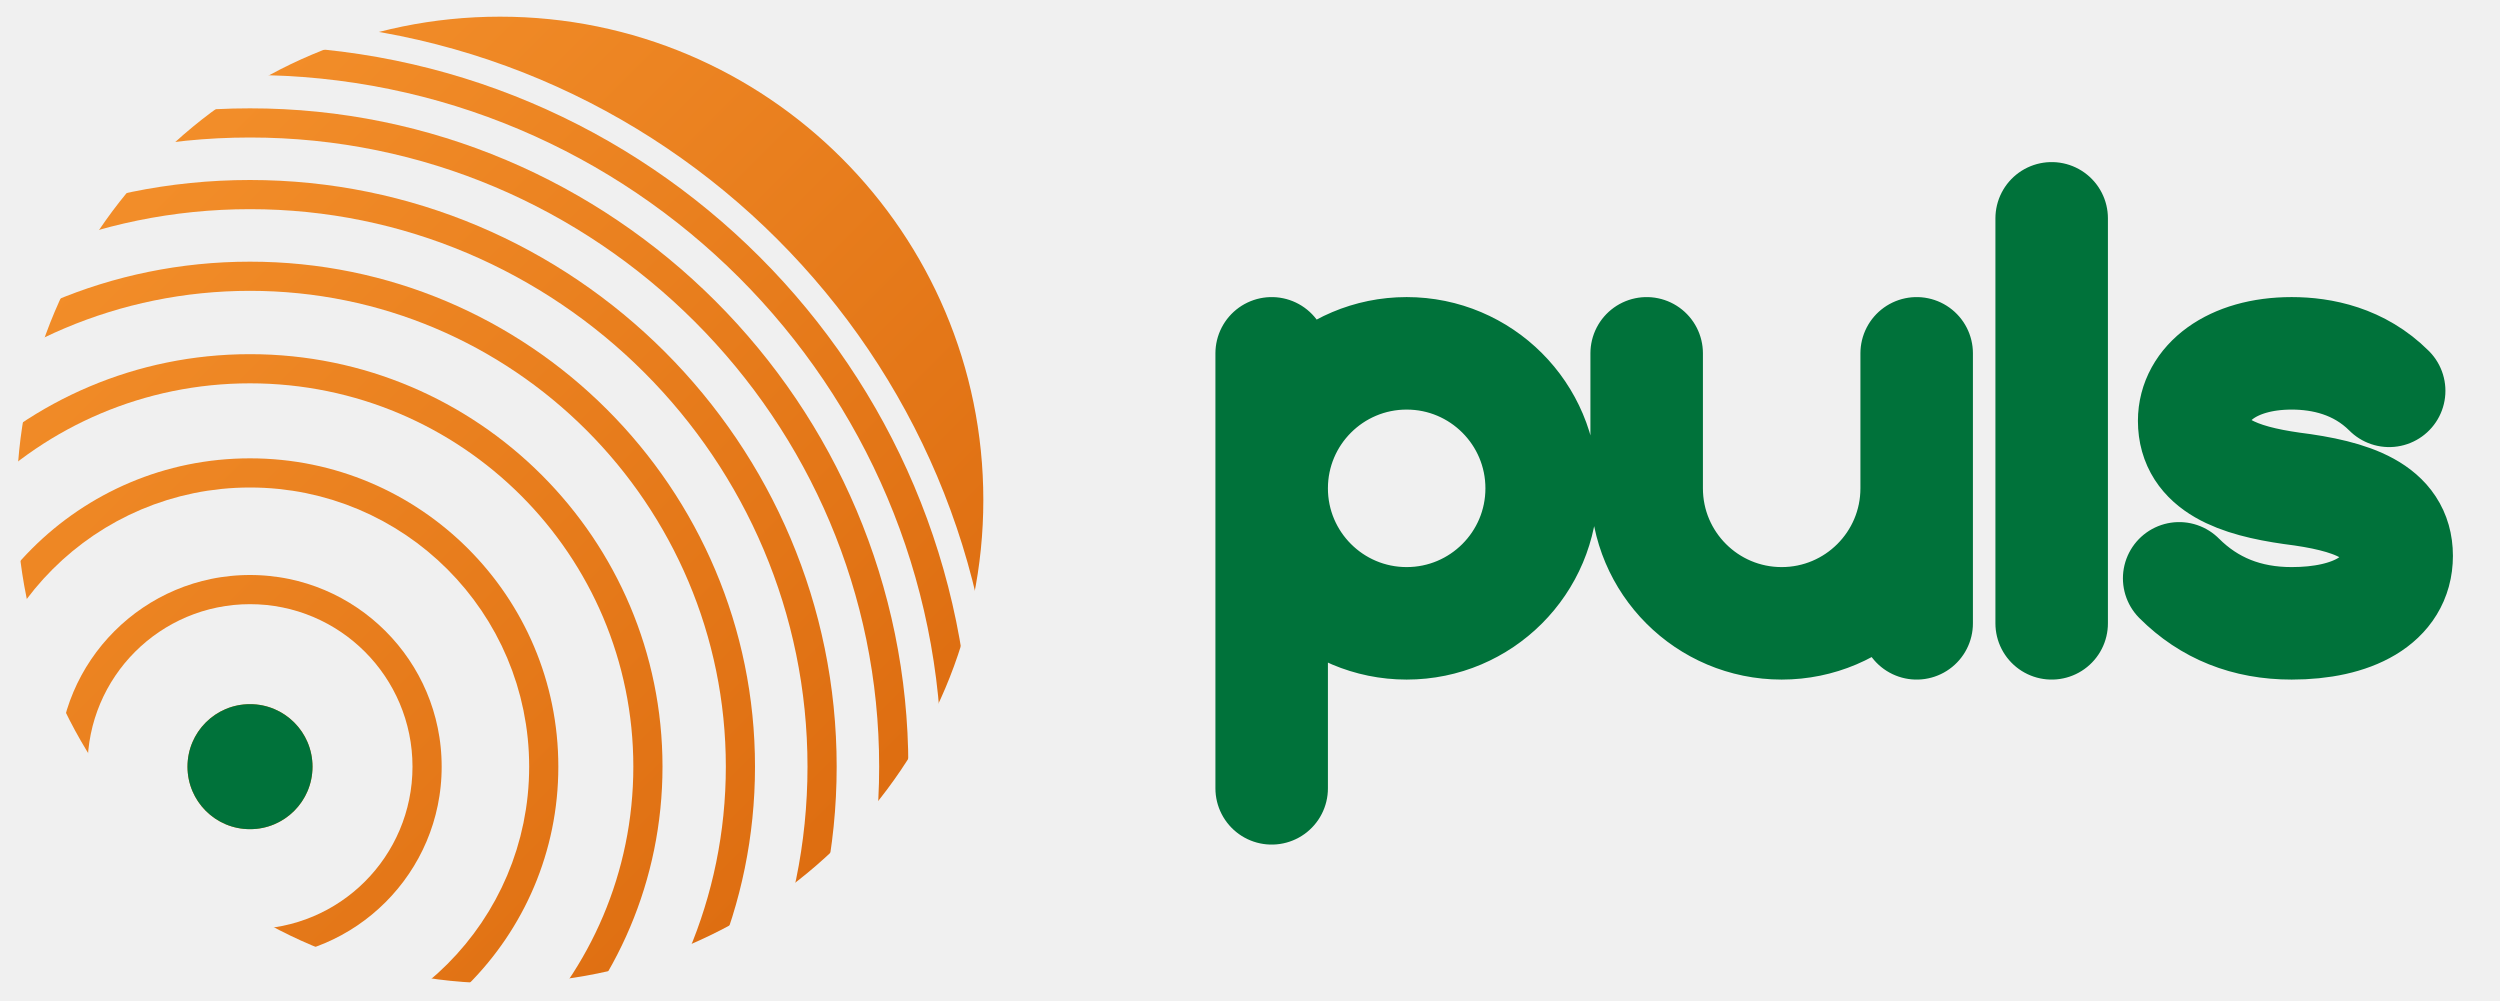
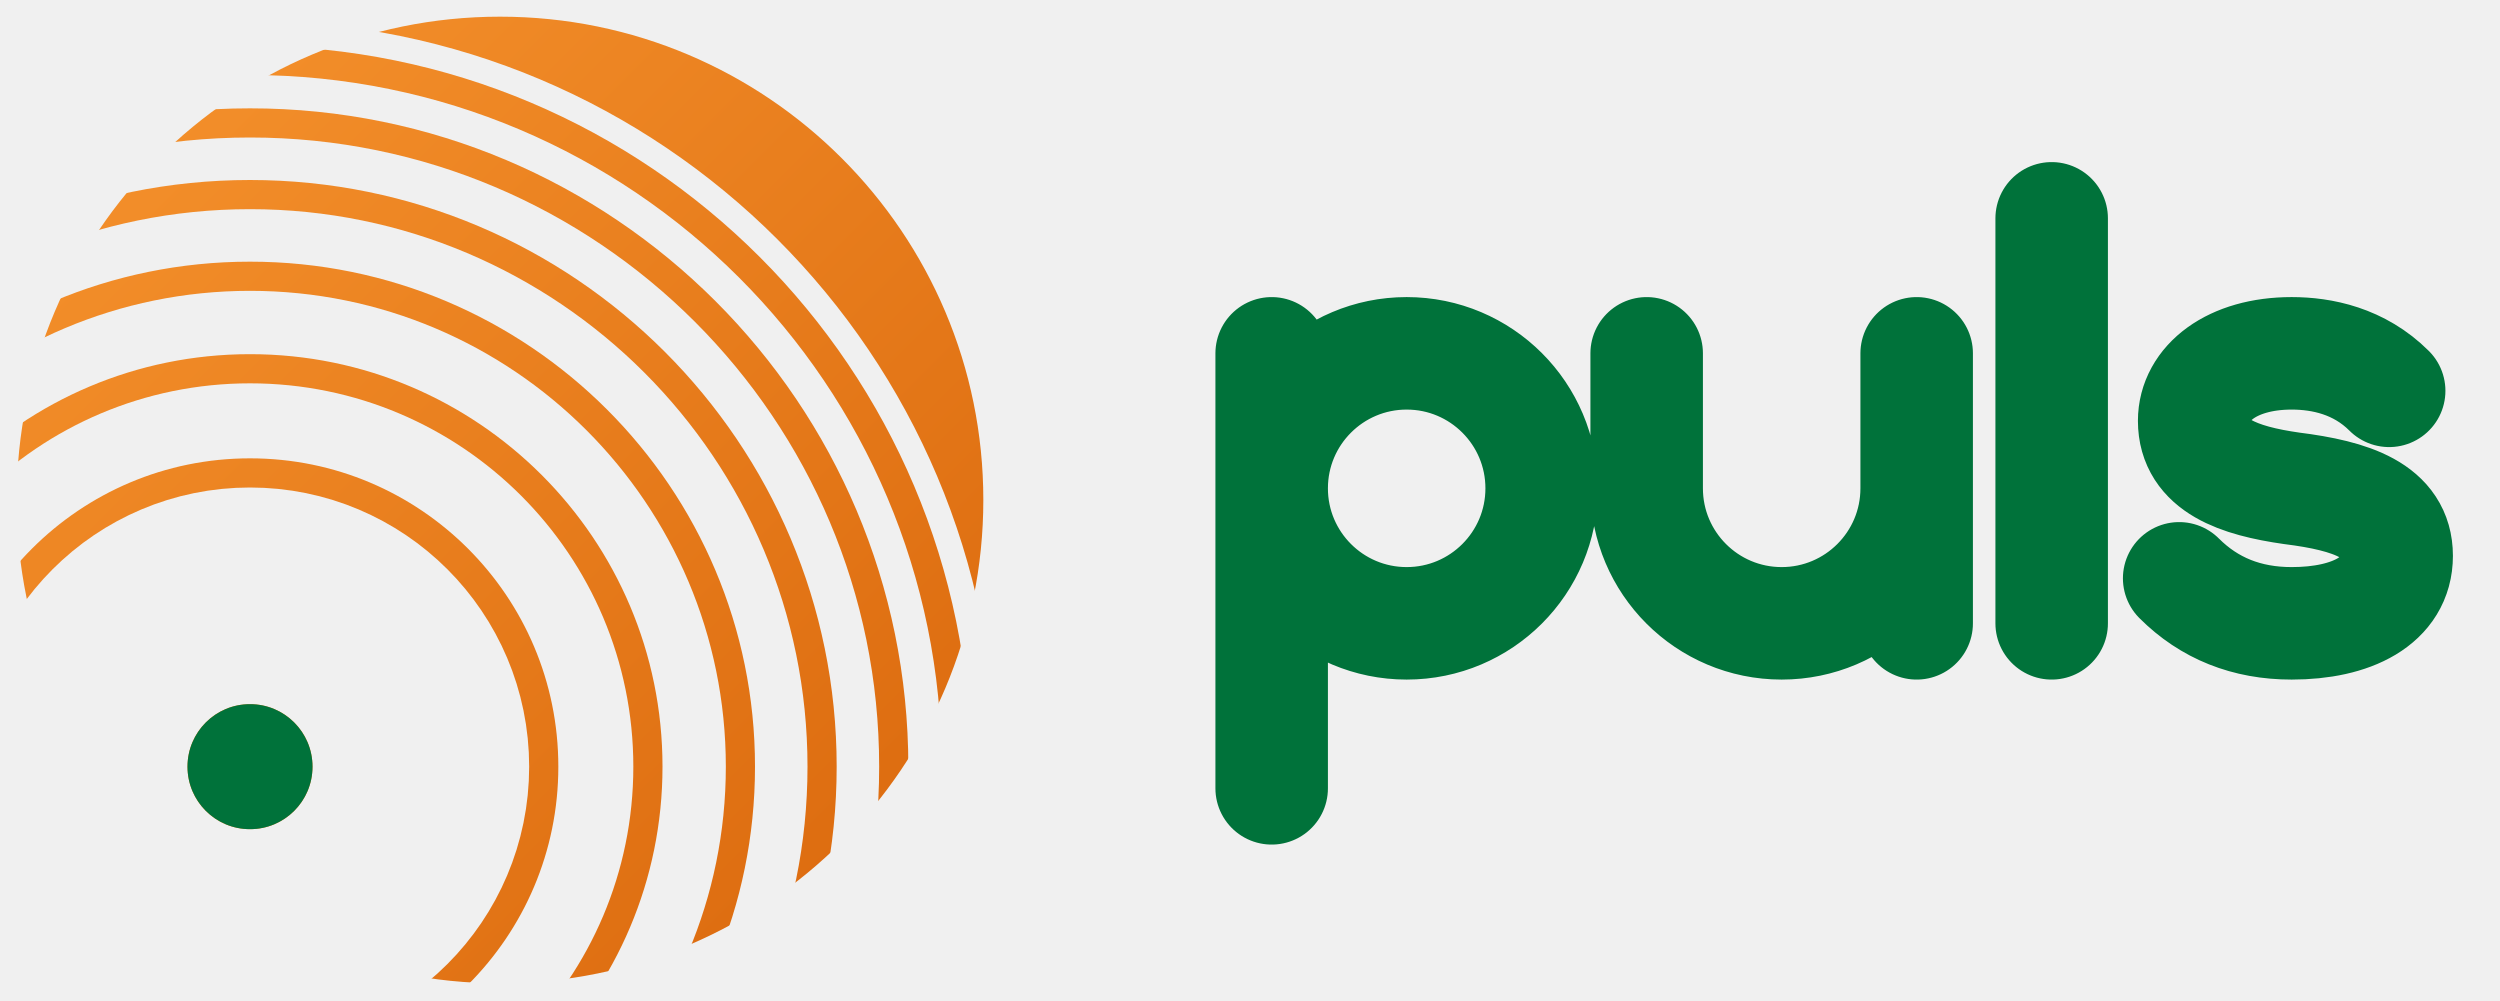
<svg xmlns="http://www.w3.org/2000/svg" viewBox="0 0 300 120" role="img" aria-label="Puls">
  <defs>
    <linearGradient id="bg" x1="0" y1="0" x2="1" y2="1">
      <stop offset="0" stop-color="#f7952f" />
      <stop offset="1" stop-color="#d9660b" />
    </linearGradient>
    <mask id="cut" maskUnits="userSpaceOnUse" x="0" y="0" width="120" height="120">
      <circle cx="60" cy="60" r="58" fill="#fff" />
-       <circle cx="30" cy="92" r="13.5" fill="none" stroke="#000" stroke-width="12" />
-       <circle cx="30" cy="92" r="28.25" fill="none" stroke="#000" stroke-width="10.5" />
+       <circle cx="30" cy="92" r="20.5" fill="none" stroke="#000" stroke-width="26" />
      <circle cx="30" cy="92" r="41.5" fill="none" stroke="#000" stroke-width="9" />
      <circle cx="30" cy="92" r="53.3" fill="none" stroke="#000" stroke-width="7.6" />
      <circle cx="30" cy="92" r="63.75" fill="none" stroke="#000" stroke-width="6.3" />
      <circle cx="30" cy="92" r="72.95" fill="none" stroke="#000" stroke-width="5.1" />
      <circle cx="30" cy="92" r="81" fill="none" stroke="#000" stroke-width="4" />
      <circle cx="30" cy="92" r="88" fill="none" stroke="#000" stroke-width="3" />
    </mask>
  </defs>
  <rect width="120" height="120" fill="url(#bg)" mask="url(#cut)" />
  <circle class="puls-source" cx="30" cy="92" r="7.5" fill="#00723a" />
  <g transform="translate(140 19) scale(.9)">
    <path d="M14 26V84M14 44a18 18 0 1 0 36 0a18 18 0 1 0-36 0M64 26v18a18 18 0 0 0 36 0M100 26v36M118 8v54M163 31c-4-4-9-5-13-5c-8 0-13 4-13 9c0 6 6 8 13 9c8 1 14 3 14 9c0 6-6 9-14 9c-6 0-11-2-15-6" fill="none" stroke="#00723a" stroke-width="15" stroke-linecap="round" stroke-linejoin="round" />
  </g>
</svg>
